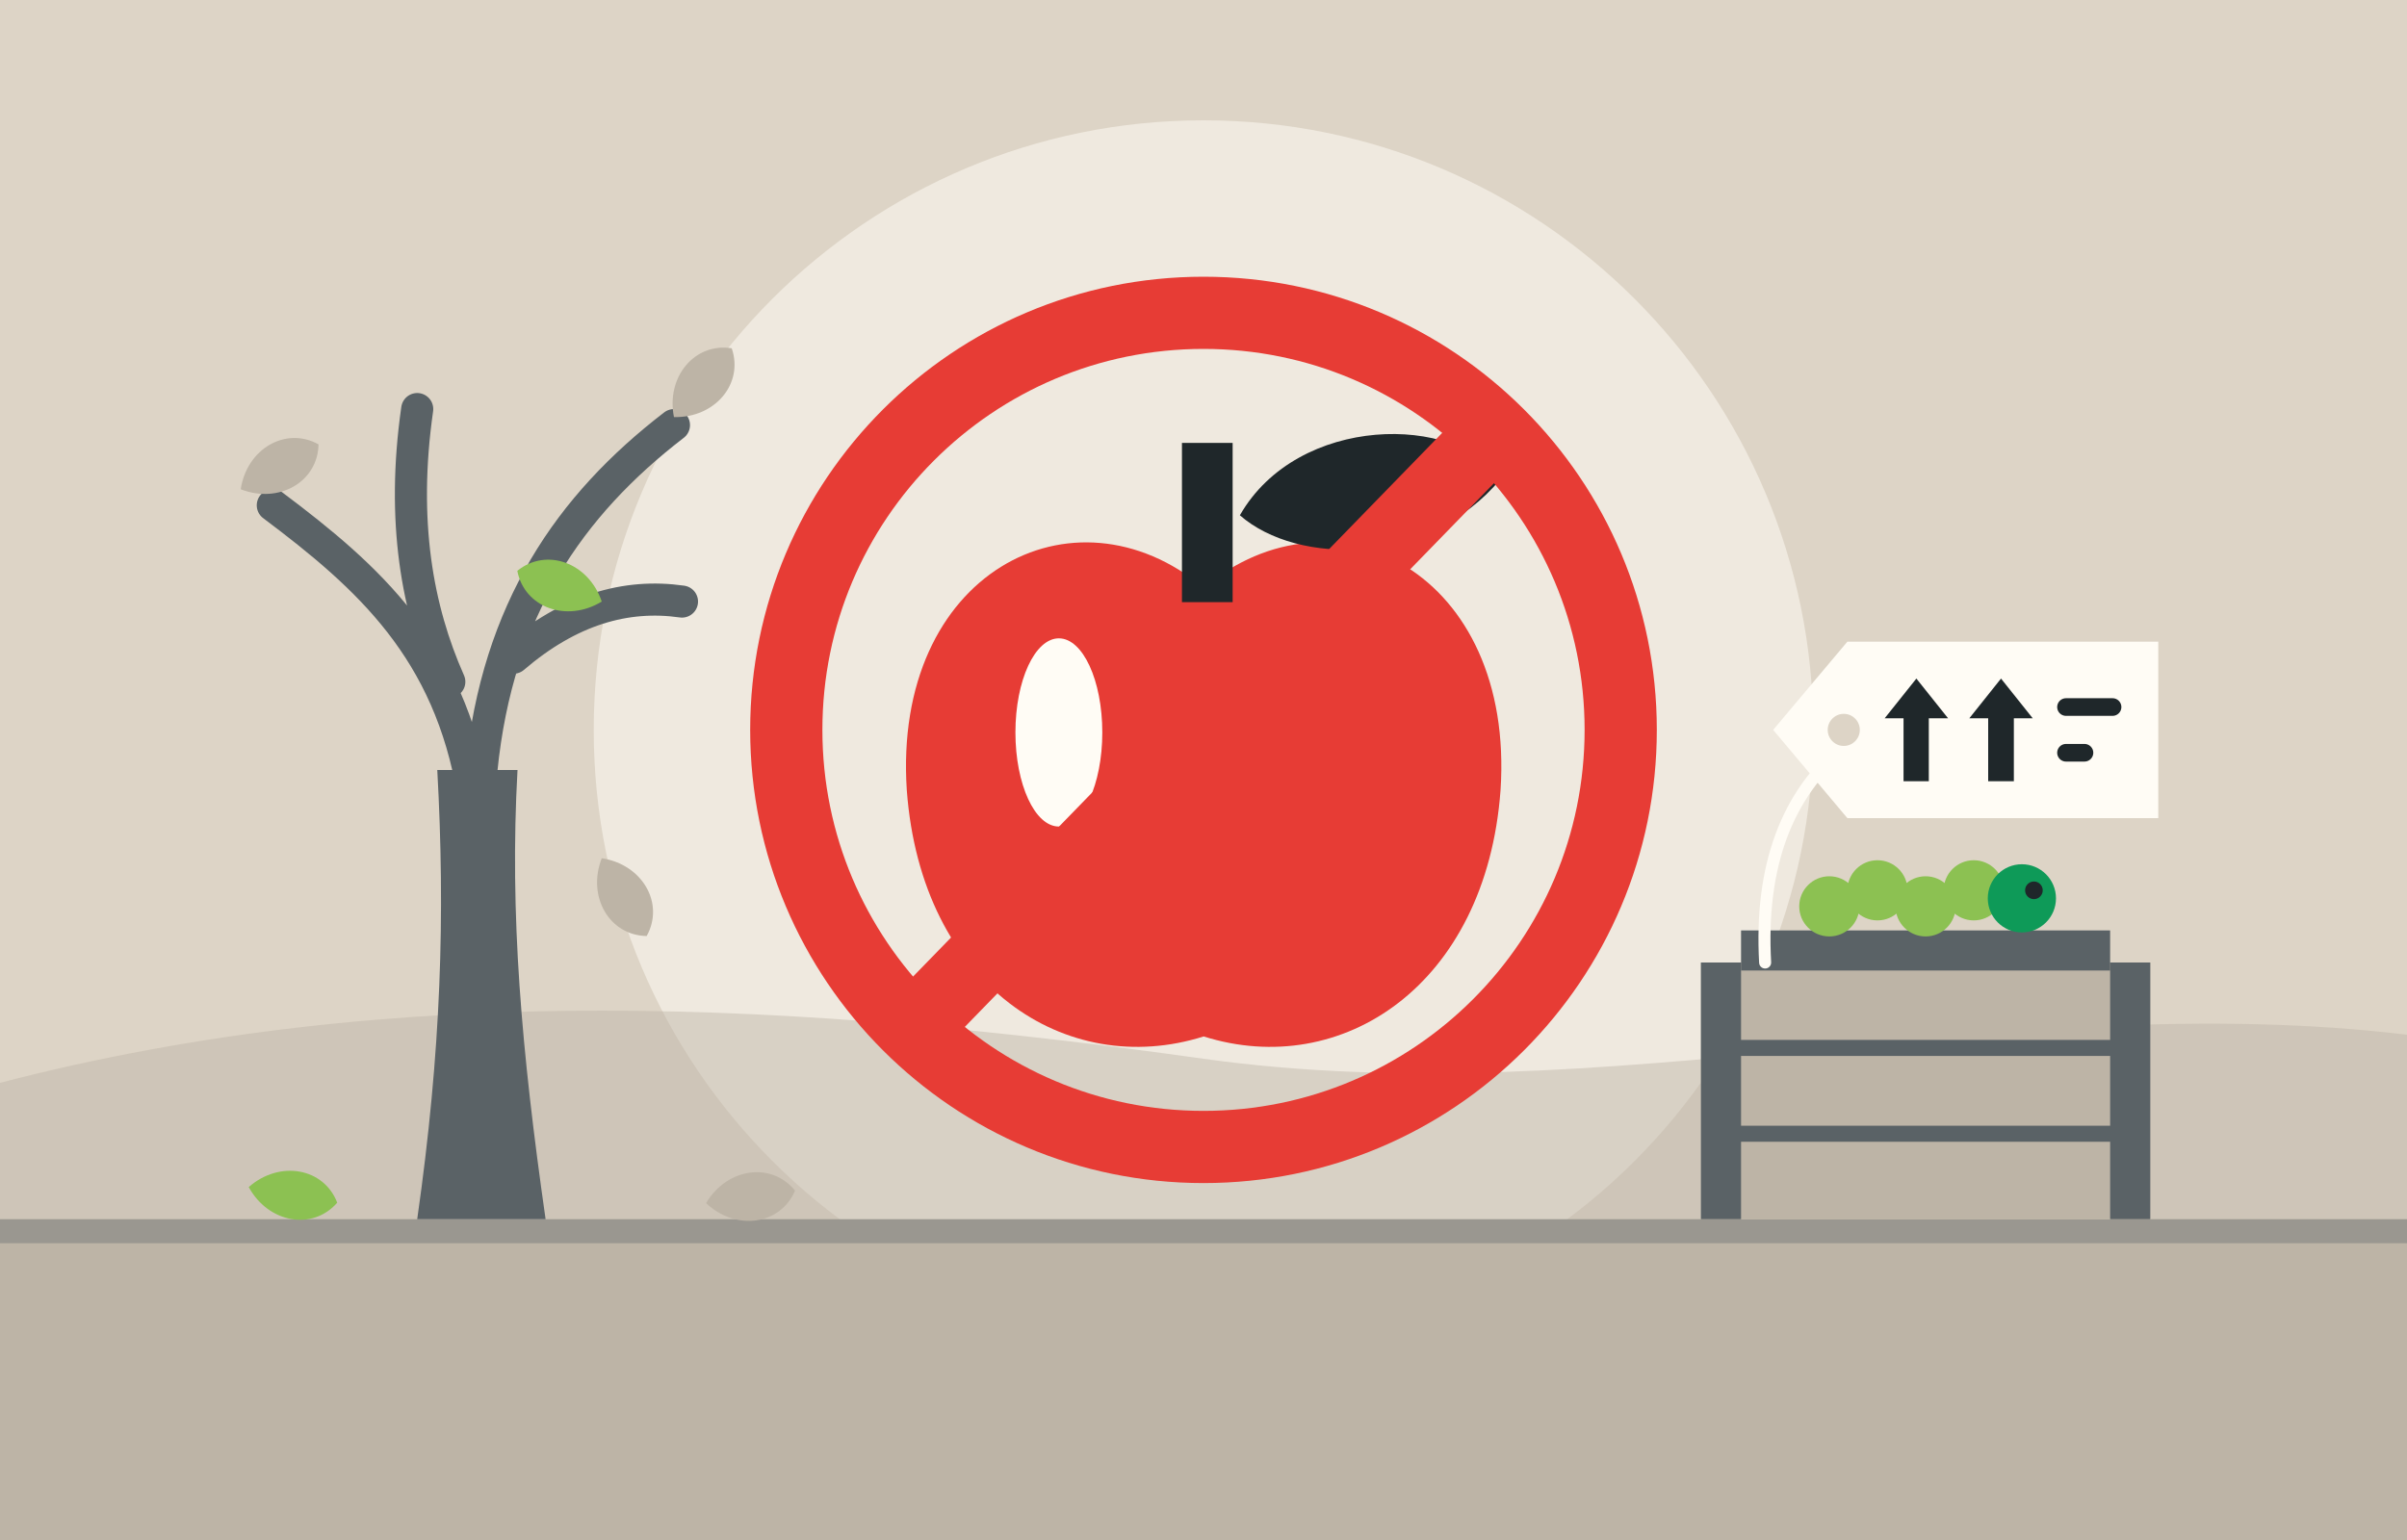
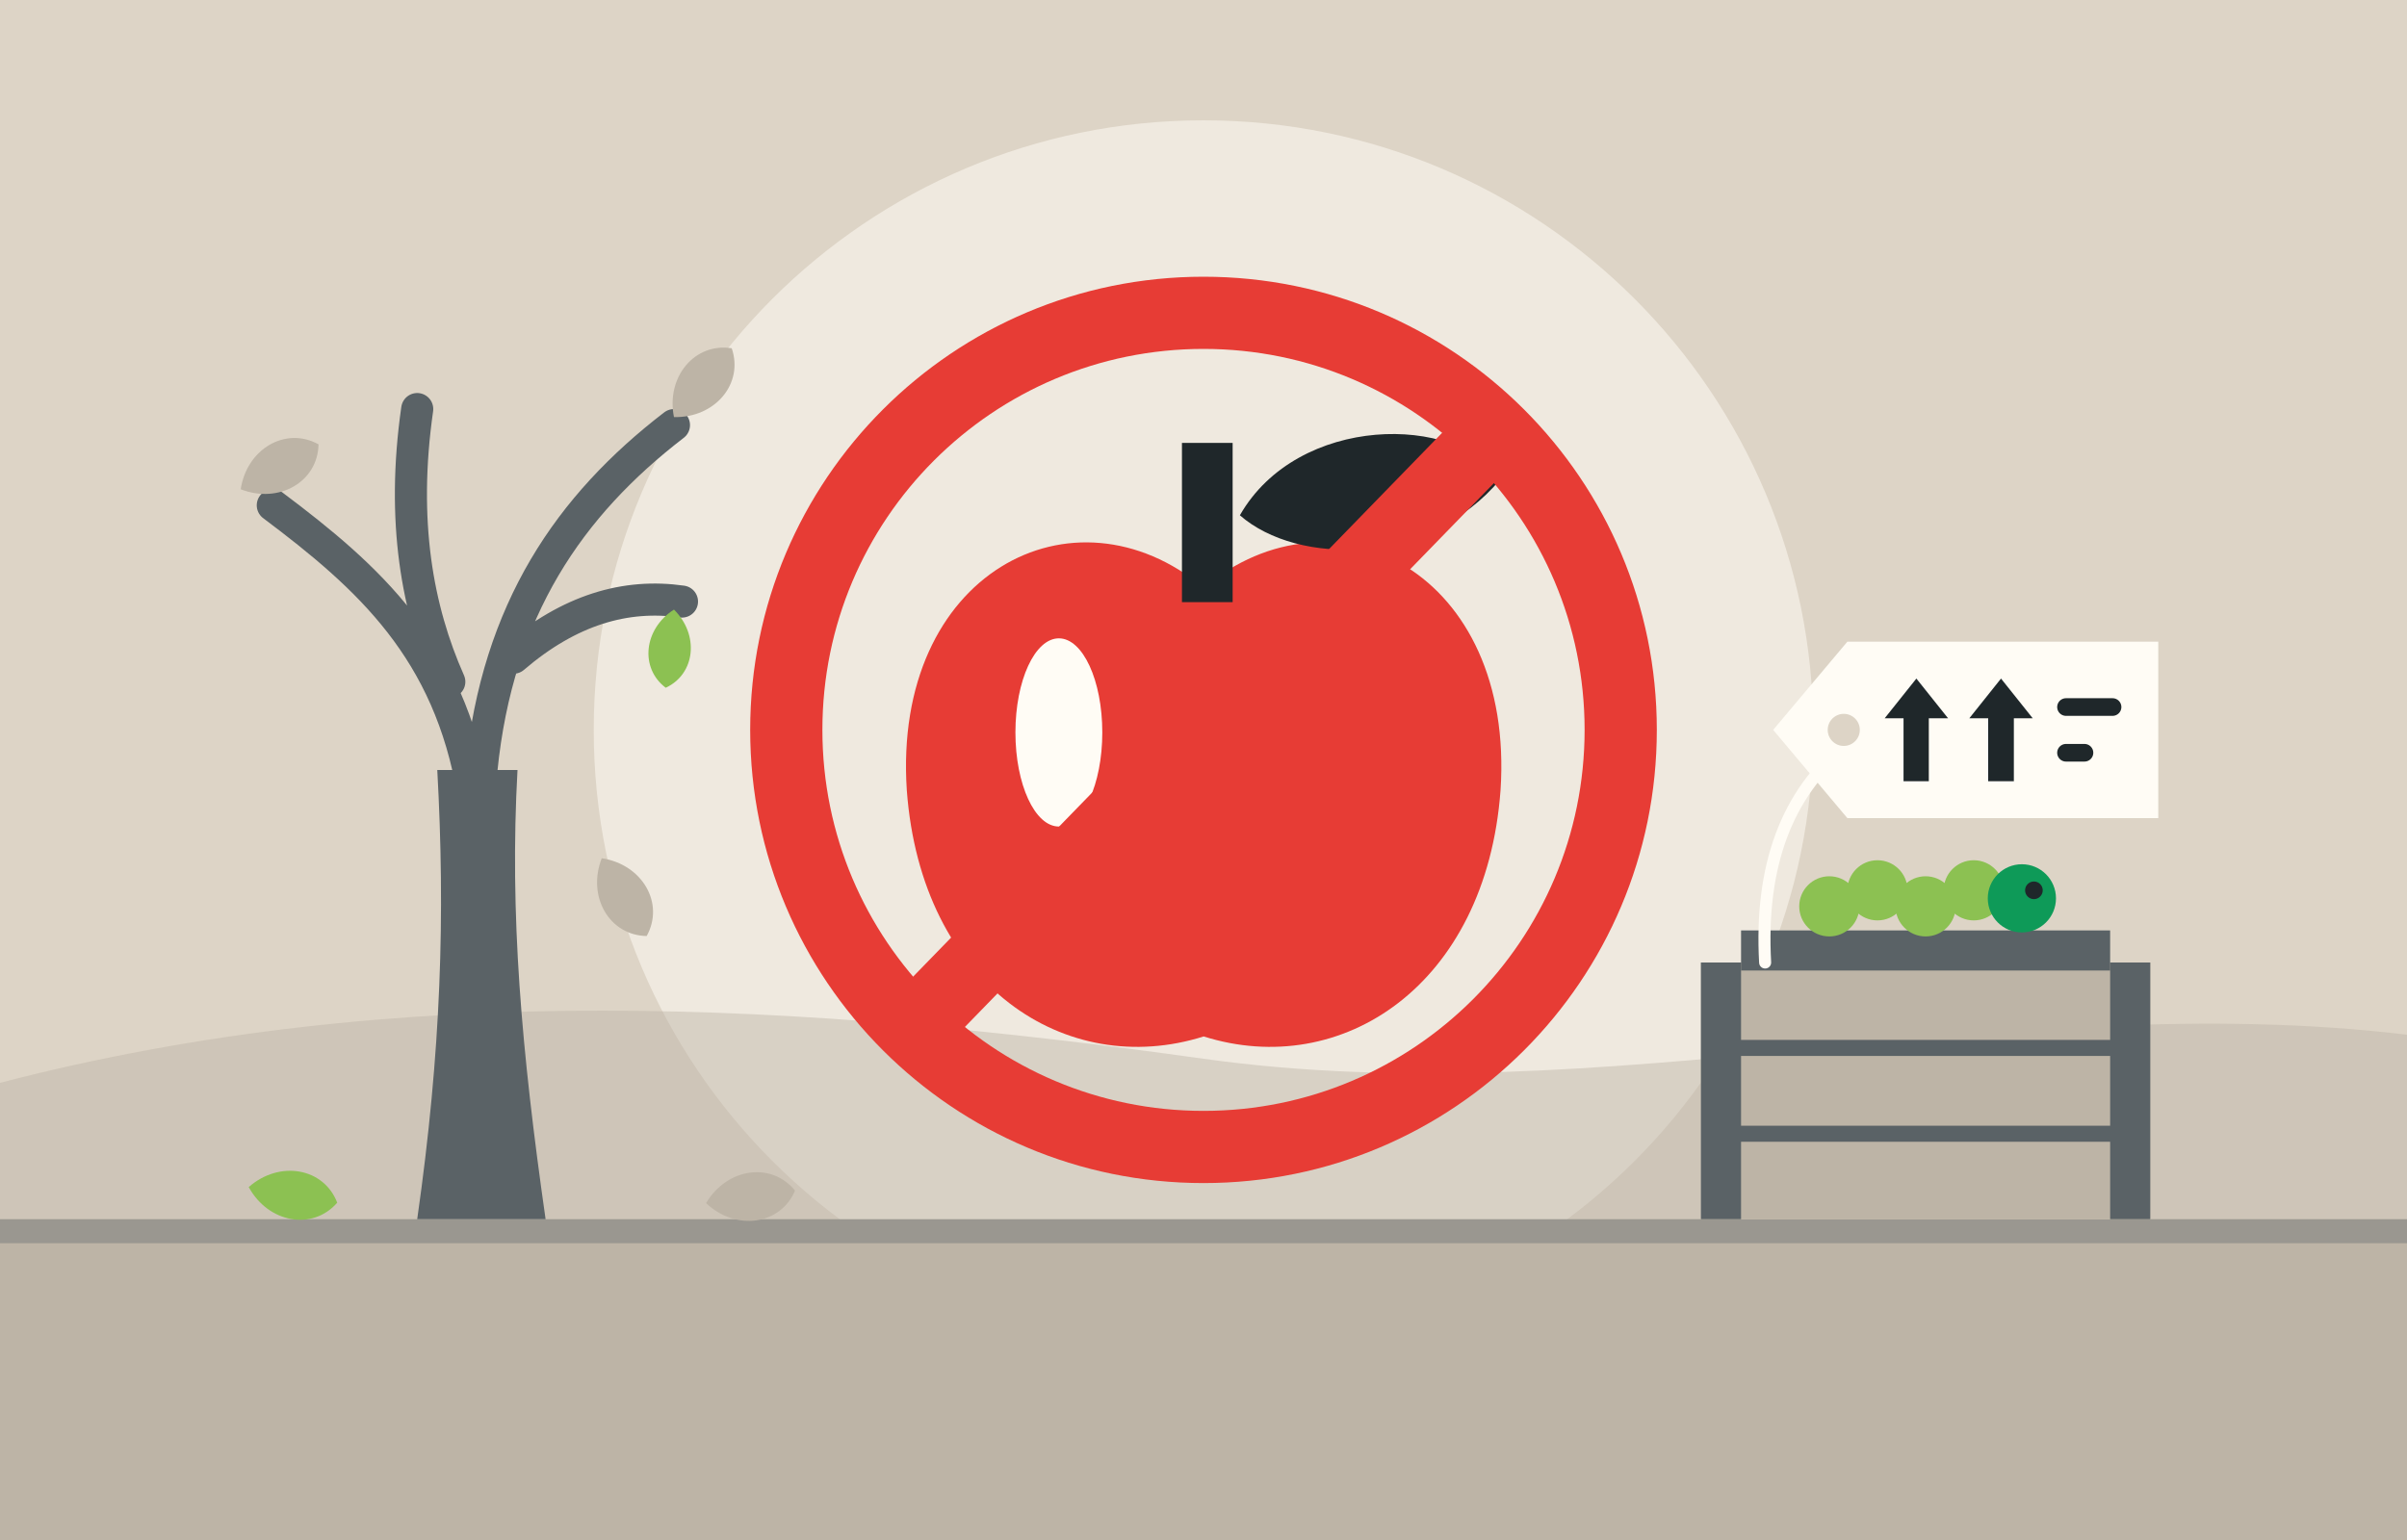
<svg xmlns="http://www.w3.org/2000/svg" viewBox="0 0 600 384">
  <rect x="0" y="0" width="600" height="384" fill="#ddd4c6" />
  <circle cx="300" cy="182" r="152" fill="#efe9df" />
  <path d="M0 270C100 244 200 250 300 264C400 278 500 246 600 258V304H0Z" fill="#bdb4a6" opacity="0.45" />
  <rect x="0" y="304" width="600" height="80" fill="#bdb4a6" />
  <rect x="0" y="304" width="600" height="6" fill="#5a6266" opacity="0.35" />
  <path d="M104 304C110 262 111 228 109 192L129 192C127 228 130 262 136 304Z" fill="#5a6266" />
  <path d="M118 198C112 162 92 144 68 126M120 192C124 152 142 126 168 106M112 170C104 152 100 130 104 102M128 164C142 152 156 148 170 150" fill="none" stroke="#5a6266" stroke-width="8" stroke-linecap="round" stroke-linejoin="round" />
  <g transform="rotate(-30 60 122)">
    <path d="M60 122c6.4 -8 17.6 -8 22.4 0c-4.8 8 -16 8 -22.4 0Z" fill="#bdb4a6" />
  </g>
  <g transform="rotate(-50 168 104)">
    <path d="M168 104c6.4 -8 17.6 -8 22.4 0c-4.8 8 -16 8 -22.4 0Z" fill="#bdb4a6" />
  </g>
-   <g transform="rotate(200 150 150)">
-     <path d="M150 150c6.4 -8 17.6 -8 22.4 0c-4.8 8 -16 8 -22.4 0Z" fill="#8cc152" />
+   <g transform="rotate(96 168 152)">
+     <path d="M168 152c5.6 -7 15.4 -7 19.6 0c-4.2 7 -14 7 -19.6 0Z" fill="#8cc152" />
  </g>
  <g transform="rotate(60 150 214)">
    <path d="M150 214c6.4 -8 17.6 -8 22.4 0c-4.8 8 -16 8 -22.4 0Z" fill="#bdb4a6" />
  </g>
  <g transform="rotate(10 62 296)">
    <path d="M62 296c6.4 -8 17.6 -8 22.4 0c-4.8 8 -16 8 -22.4 0Z" fill="#8cc152" />
  </g>
  <g transform="rotate(-8 176 300)">
    <path d="M176 300c6.4 -8 17.6 -8 22.4 0c-4.8 8 -16 8 -22.4 0Z" fill="#bdb4a6" />
  </g>
  <g transform="translate(209.8 96) scale(5.6402)">
    <path d="M50 28C32 13 7 26 9 56C11 83 31 96 50 90C69 96 89 83 91 56C93 26 68 13 50 28Z" fill="#e73c35" transform="scale(0.32)" />
    <ellipse cx="30" cy="48" rx="6" ry="13" fill="#fffcf5" transform="scale(0.32)" />
    <path d="M47 8h7v22h-7Z" fill="#1f272a" transform="scale(0.32)" />
    <path d="M55 18C63 4 85 4 91 13C81 25 63 25 55 18Z" fill="#1f272a" transform="scale(0.32)" />
  </g>
-   <path d="M228 256L372 108" fill="none" stroke="#e73c35" stroke-width="18" stroke-linecap="round" stroke-linejoin="round" />
-   <circle cx="300" cy="182" r="104" fill="none" stroke="#e73c35" stroke-width="18" />
+   <g transform="rotate(-45.8 300 182)">
+     <rect x="196" y="173" width="208" height="18" fill="#e73c35" />
+   </g>
+   <path d="M187 182a113 113 0 1 0 226 0a113 113 0 1 0 -226 0ZM205 182a95 95 0 1 1 190 0a95 95 0 1 1 -190 0Z" fill="#e73c35" />
  <rect x="424" y="240" width="112" height="64" fill="#bdb4a6" />
  <path d="M424 240h10v64h-10ZM526 240h10v64h-10ZM434 259.3h92v4h-92ZM434 280.7h92v4h-92Z" fill="#5a6266" />
  <rect x="434" y="232" width="92" height="10" fill="#5a6266" />
  <path d="M448.5 226a7.5 7.5 0 1 0 15 0a7.5 7.5 0 1 0 -15 0ZM460.5 222a7.5 7.5 0 1 0 15 0a7.5 7.5 0 1 0 -15 0ZM472.5 226a7.5 7.5 0 1 0 15 0a7.5 7.5 0 1 0 -15 0ZM484.5 222a7.5 7.5 0 1 0 15 0a7.5 7.5 0 1 0 -15 0Z" fill="#8cc152" />
  <circle cx="504" cy="224" r="8.5" fill="#0e9a58" />
  <circle cx="507" cy="222" r="2.2" fill="#1f272a" />
  <path d="M460 186Q438 204 440 240" fill="none" stroke="#fffcf5" stroke-width="3" stroke-linecap="round" stroke-linejoin="round" />
  <path d="M460.5 160H538V204H460.5L442 182Z" fill="#fffcf5" />
  <circle cx="459.6" cy="182" r="4" fill="#ddd4c6" />
  <path d="M477.7 169.2L485.6 179.1H480.8V194.8H474.5V179.1H469.8Z" fill="#1f272a" />
  <path d="M498.8 169.2L506.7 179.1H502V194.8H495.6V179.1H490.9Z" fill="#1f272a" />
  <path d="M515 176.3h11.6M515 187.7h4.6" fill="none" stroke="#1f272a" stroke-width="4.4" stroke-linecap="round" stroke-linejoin="round" />
</svg>
